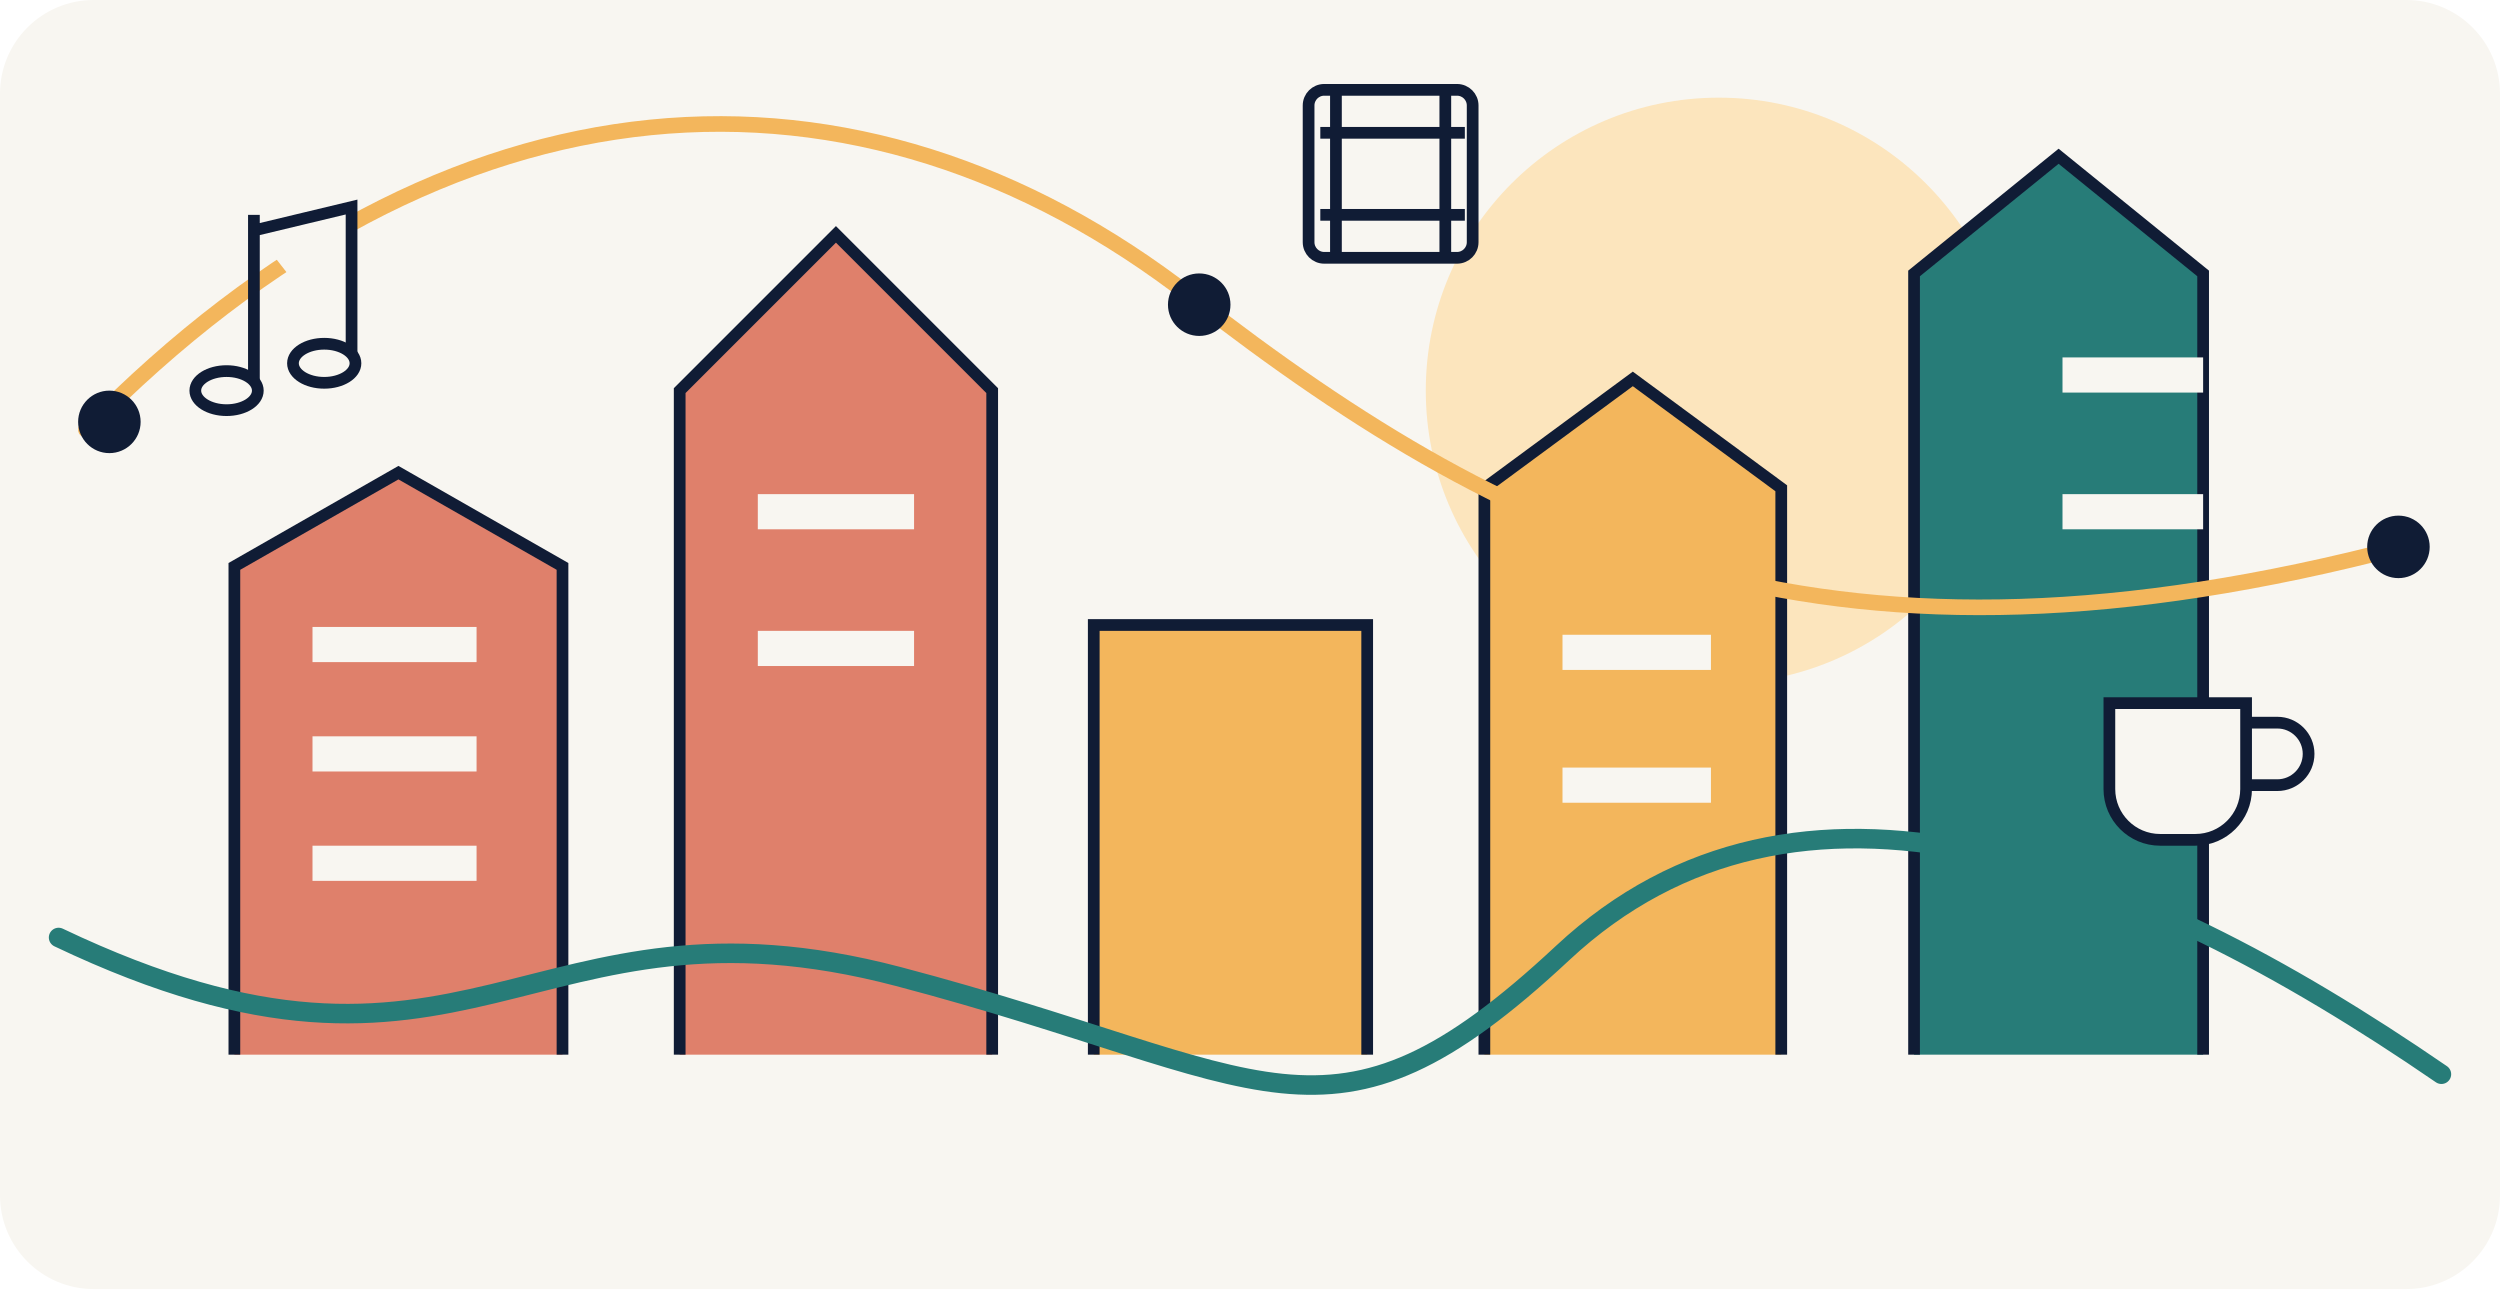
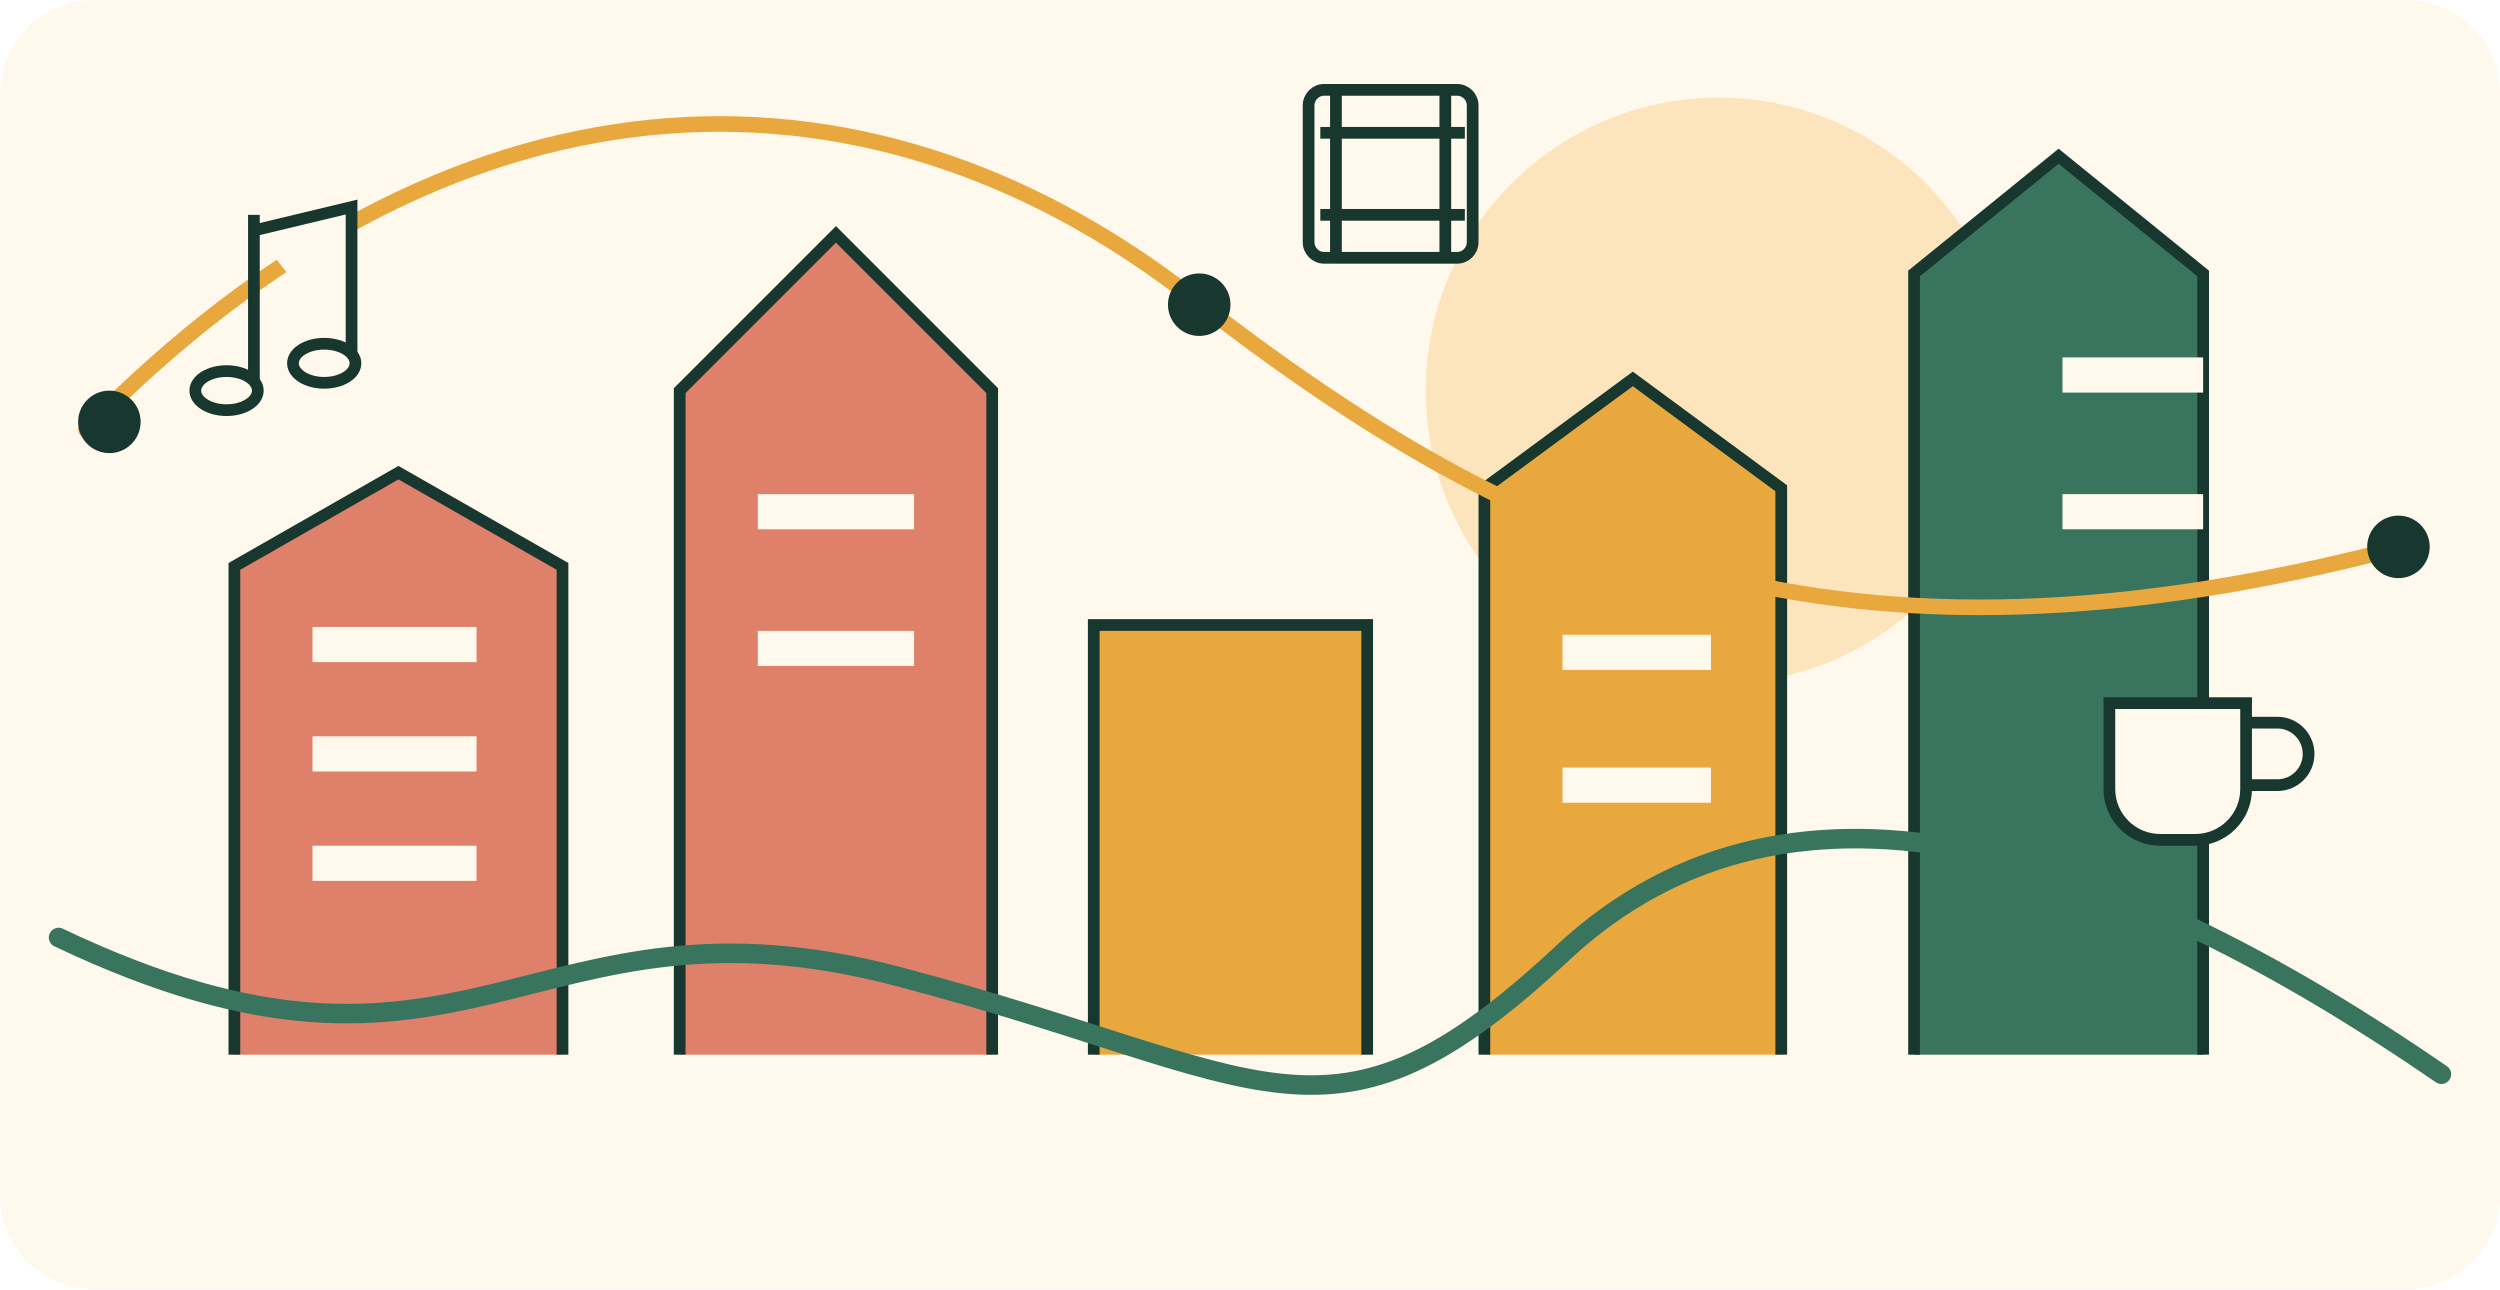
<svg xmlns="http://www.w3.org/2000/svg" viewBox="0 0 640 330" fill="none">
-   <rect width="640" height="330" rx="24" fill="#F8F6F1" />
+   <rect width="640" height="330" rx="24" fill="#FFF9ED" />
  <circle cx="440" cy="100" r="75" fill="#FCE5BD" />
-   <g stroke="#101C35" stroke-width="3">
+   <g stroke="#17372F" stroke-width="3">
    <path d="M60 270V145l42-24 42 24v125M174 270V100l40-40 40 40v170" fill="#DF806B" />
-     <path d="M280 270V160h70v110M380 270V125l38-28 38 28v145" fill="#F3B65C" />
-     <path d="M490 270V70l37-30 37 30v200" fill="#277C78" />
-     <path d="M80 165h42m-42 28h42m-42 28h42m72-90h40m-40 35h40m166 1h38m-38 34h38m90-105h36m-36 35h36" stroke="#F8F6F1" stroke-width="9" />
+     <path d="M280 270V160h70v110M380 270V125l38-28 38 28v145" fill="#E8A83E" />
+     <path d="M490 270V70l37-30 37 30v200" fill="#39745F" />
+     <path d="M80 165h42m-42 28h42m-42 28h42m72-90h40m-40 35h40m166 1h38m-38 34h38m90-105h36m-36 35h36" stroke="#FFF9ED" stroke-width="9" />
  </g>
-   <path d="M15 240C120 290 135 225 230 250S340 300 400 244 545 220 625 275" stroke="#277C78" stroke-width="5" stroke-linecap="round" />
-   <path d="M22 110C115 15 220 10 305 76S470 178 615 140" stroke="#F3B65C" stroke-width="4" stroke-linecap="round" />
-   <g fill="#101C35">
+   <path d="M15 240C120 290 135 225 230 250S340 300 400 244 545 220 625 275" stroke="#39745F" stroke-width="5" stroke-linecap="round" />
+   <path d="M22 110C115 15 220 10 305 76S470 178 615 140" stroke="#E8A83E" stroke-width="4" stroke-linecap="round" />
+   <g fill="#17372F">
    <circle cx="28" cy="108" r="8" />
    <circle cx="307" cy="78" r="8" />
    <circle cx="614" cy="140" r="8" />
  </g>
-   <g stroke="#101C35" stroke-width="3" fill="#F8F6F1">
+   <g stroke="#17372F" stroke-width="3" fill="#FFF9ED">
    <path d="M65 55v43m0-39 25-6v38" />
    <ellipse cx="58" cy="100" rx="8" ry="5" />
    <ellipse cx="83" cy="93" rx="8" ry="5" />
    <rect x="335" y="23" width="42" height="43" rx="4" />
    <path d="M342 23v43m28-43v43M338 34h37m-37 21h37" />
    <path d="M540 180h35v22a13 13 0 0 1-13 13h-9a13 13 0 0 1-13-13zM575 185h8a8 8 0 0 1 0 16h-8" />
  </g>
</svg>
